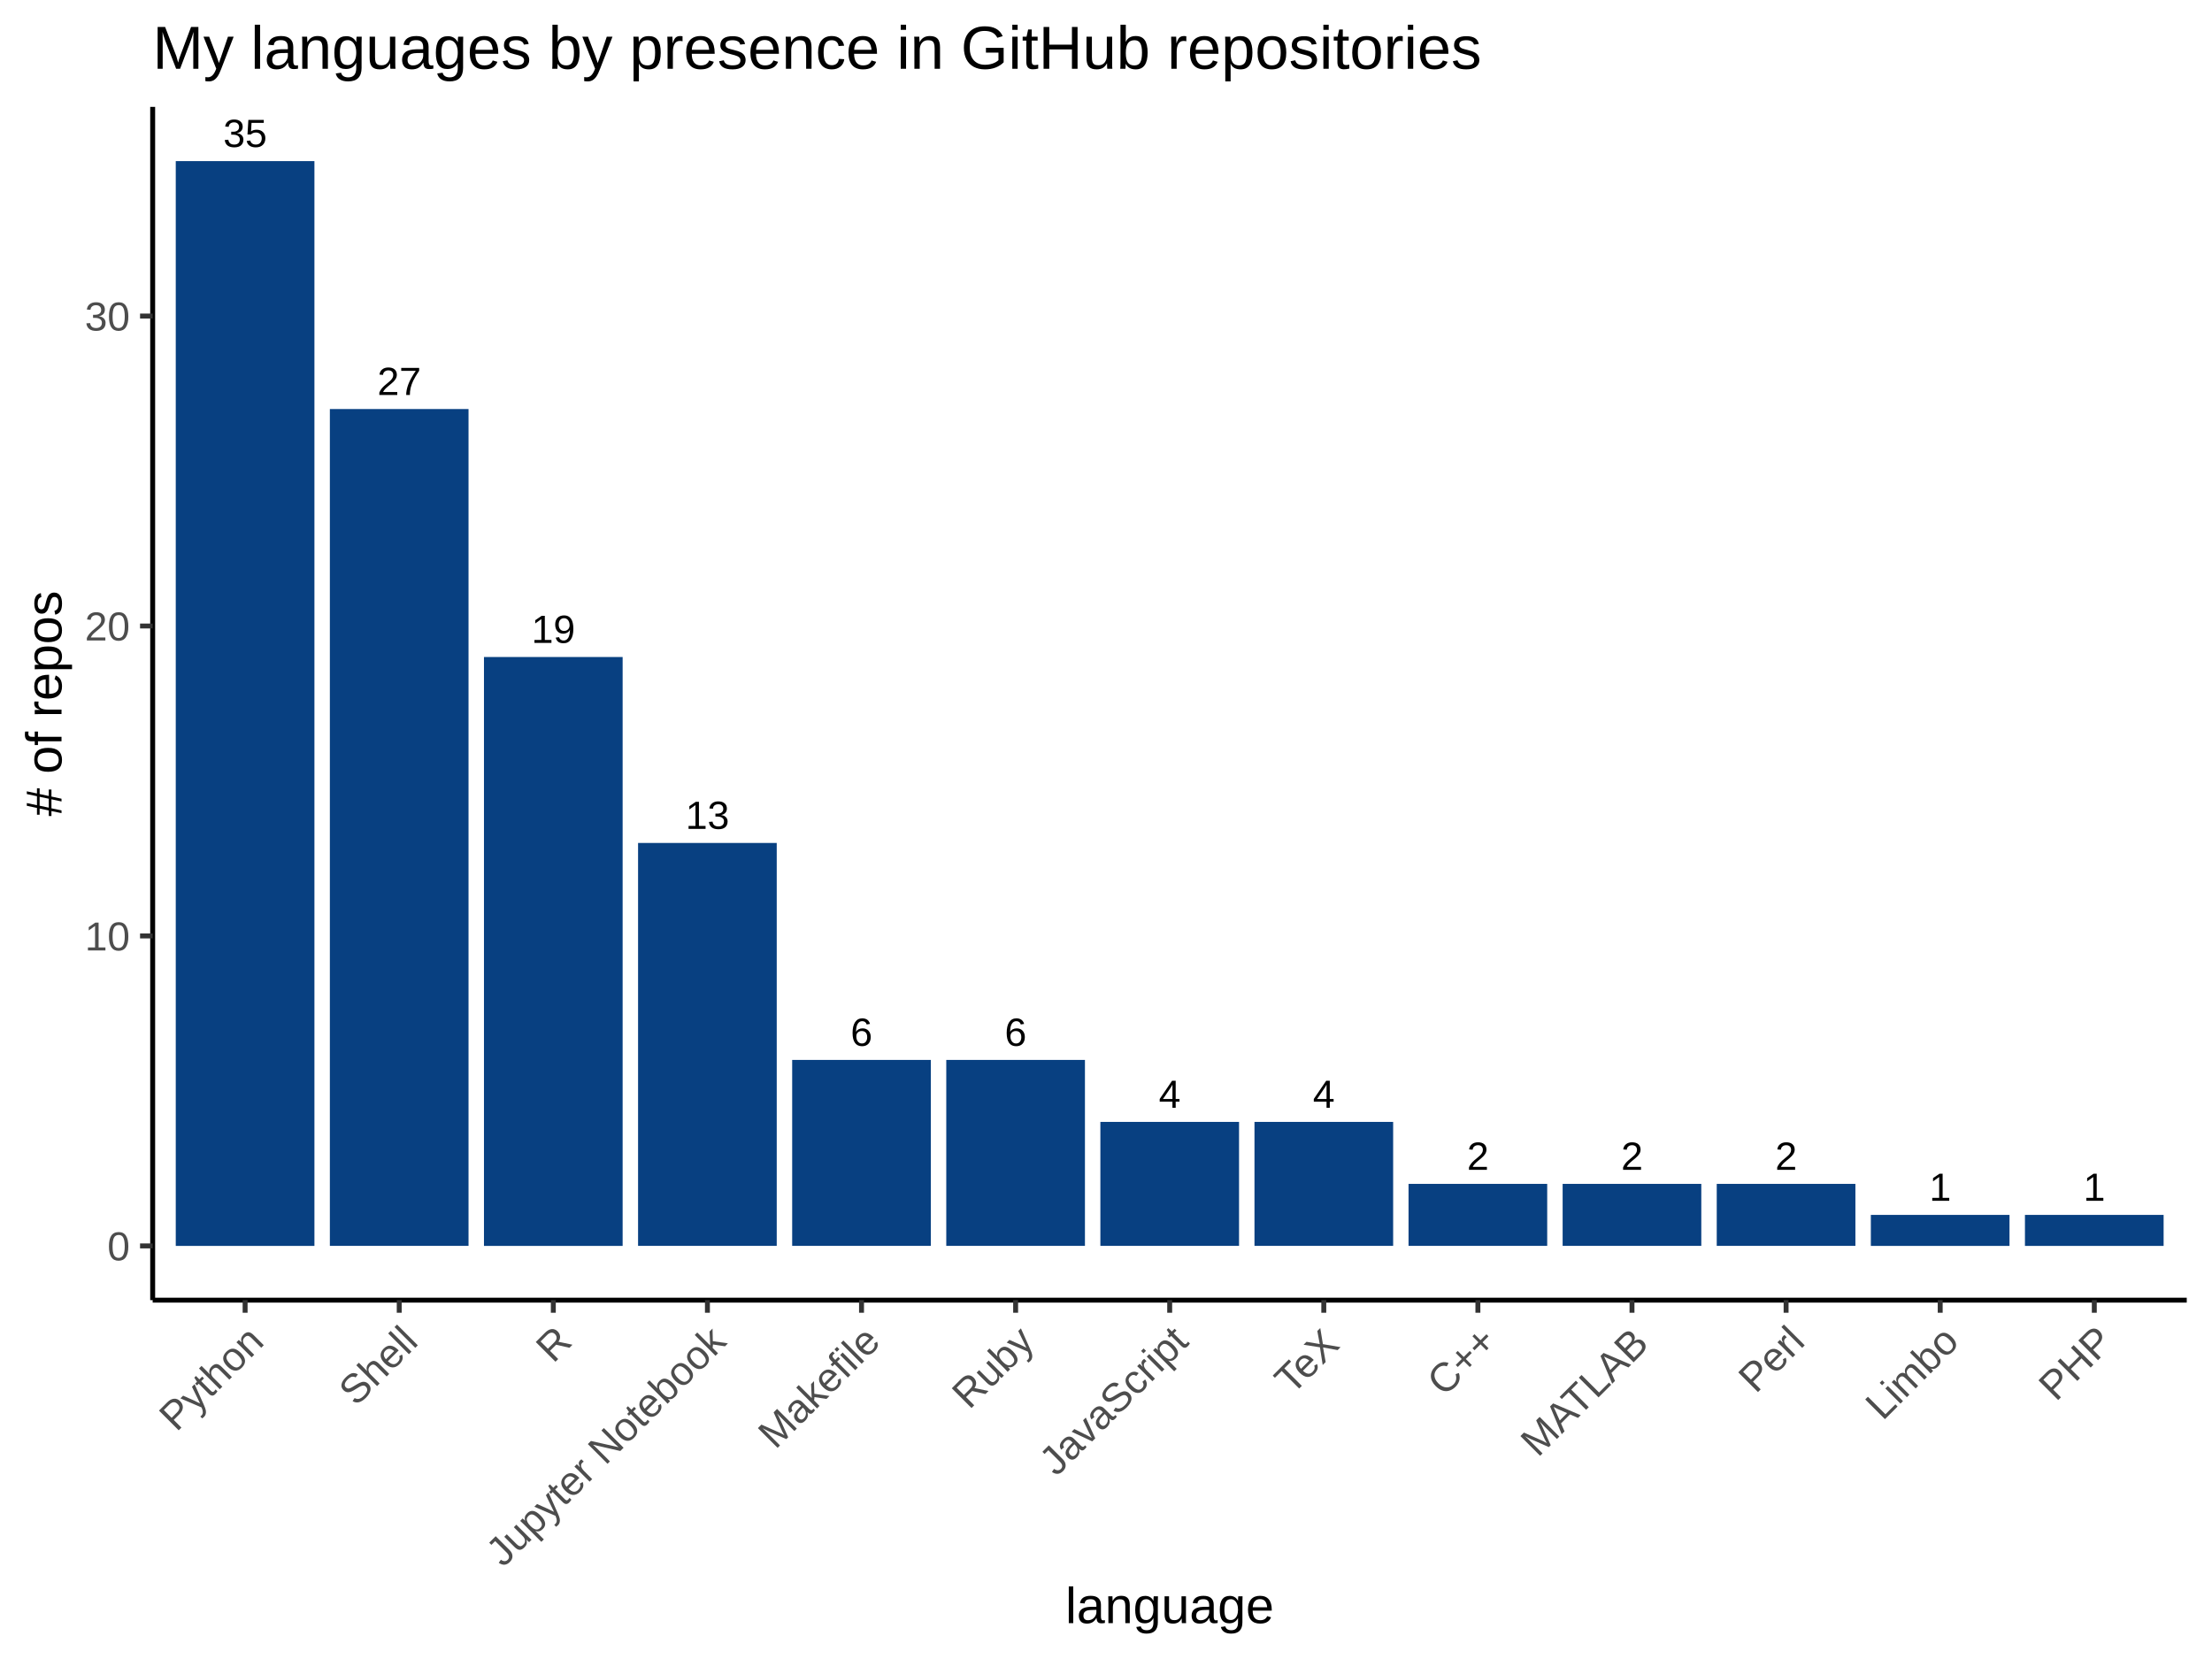
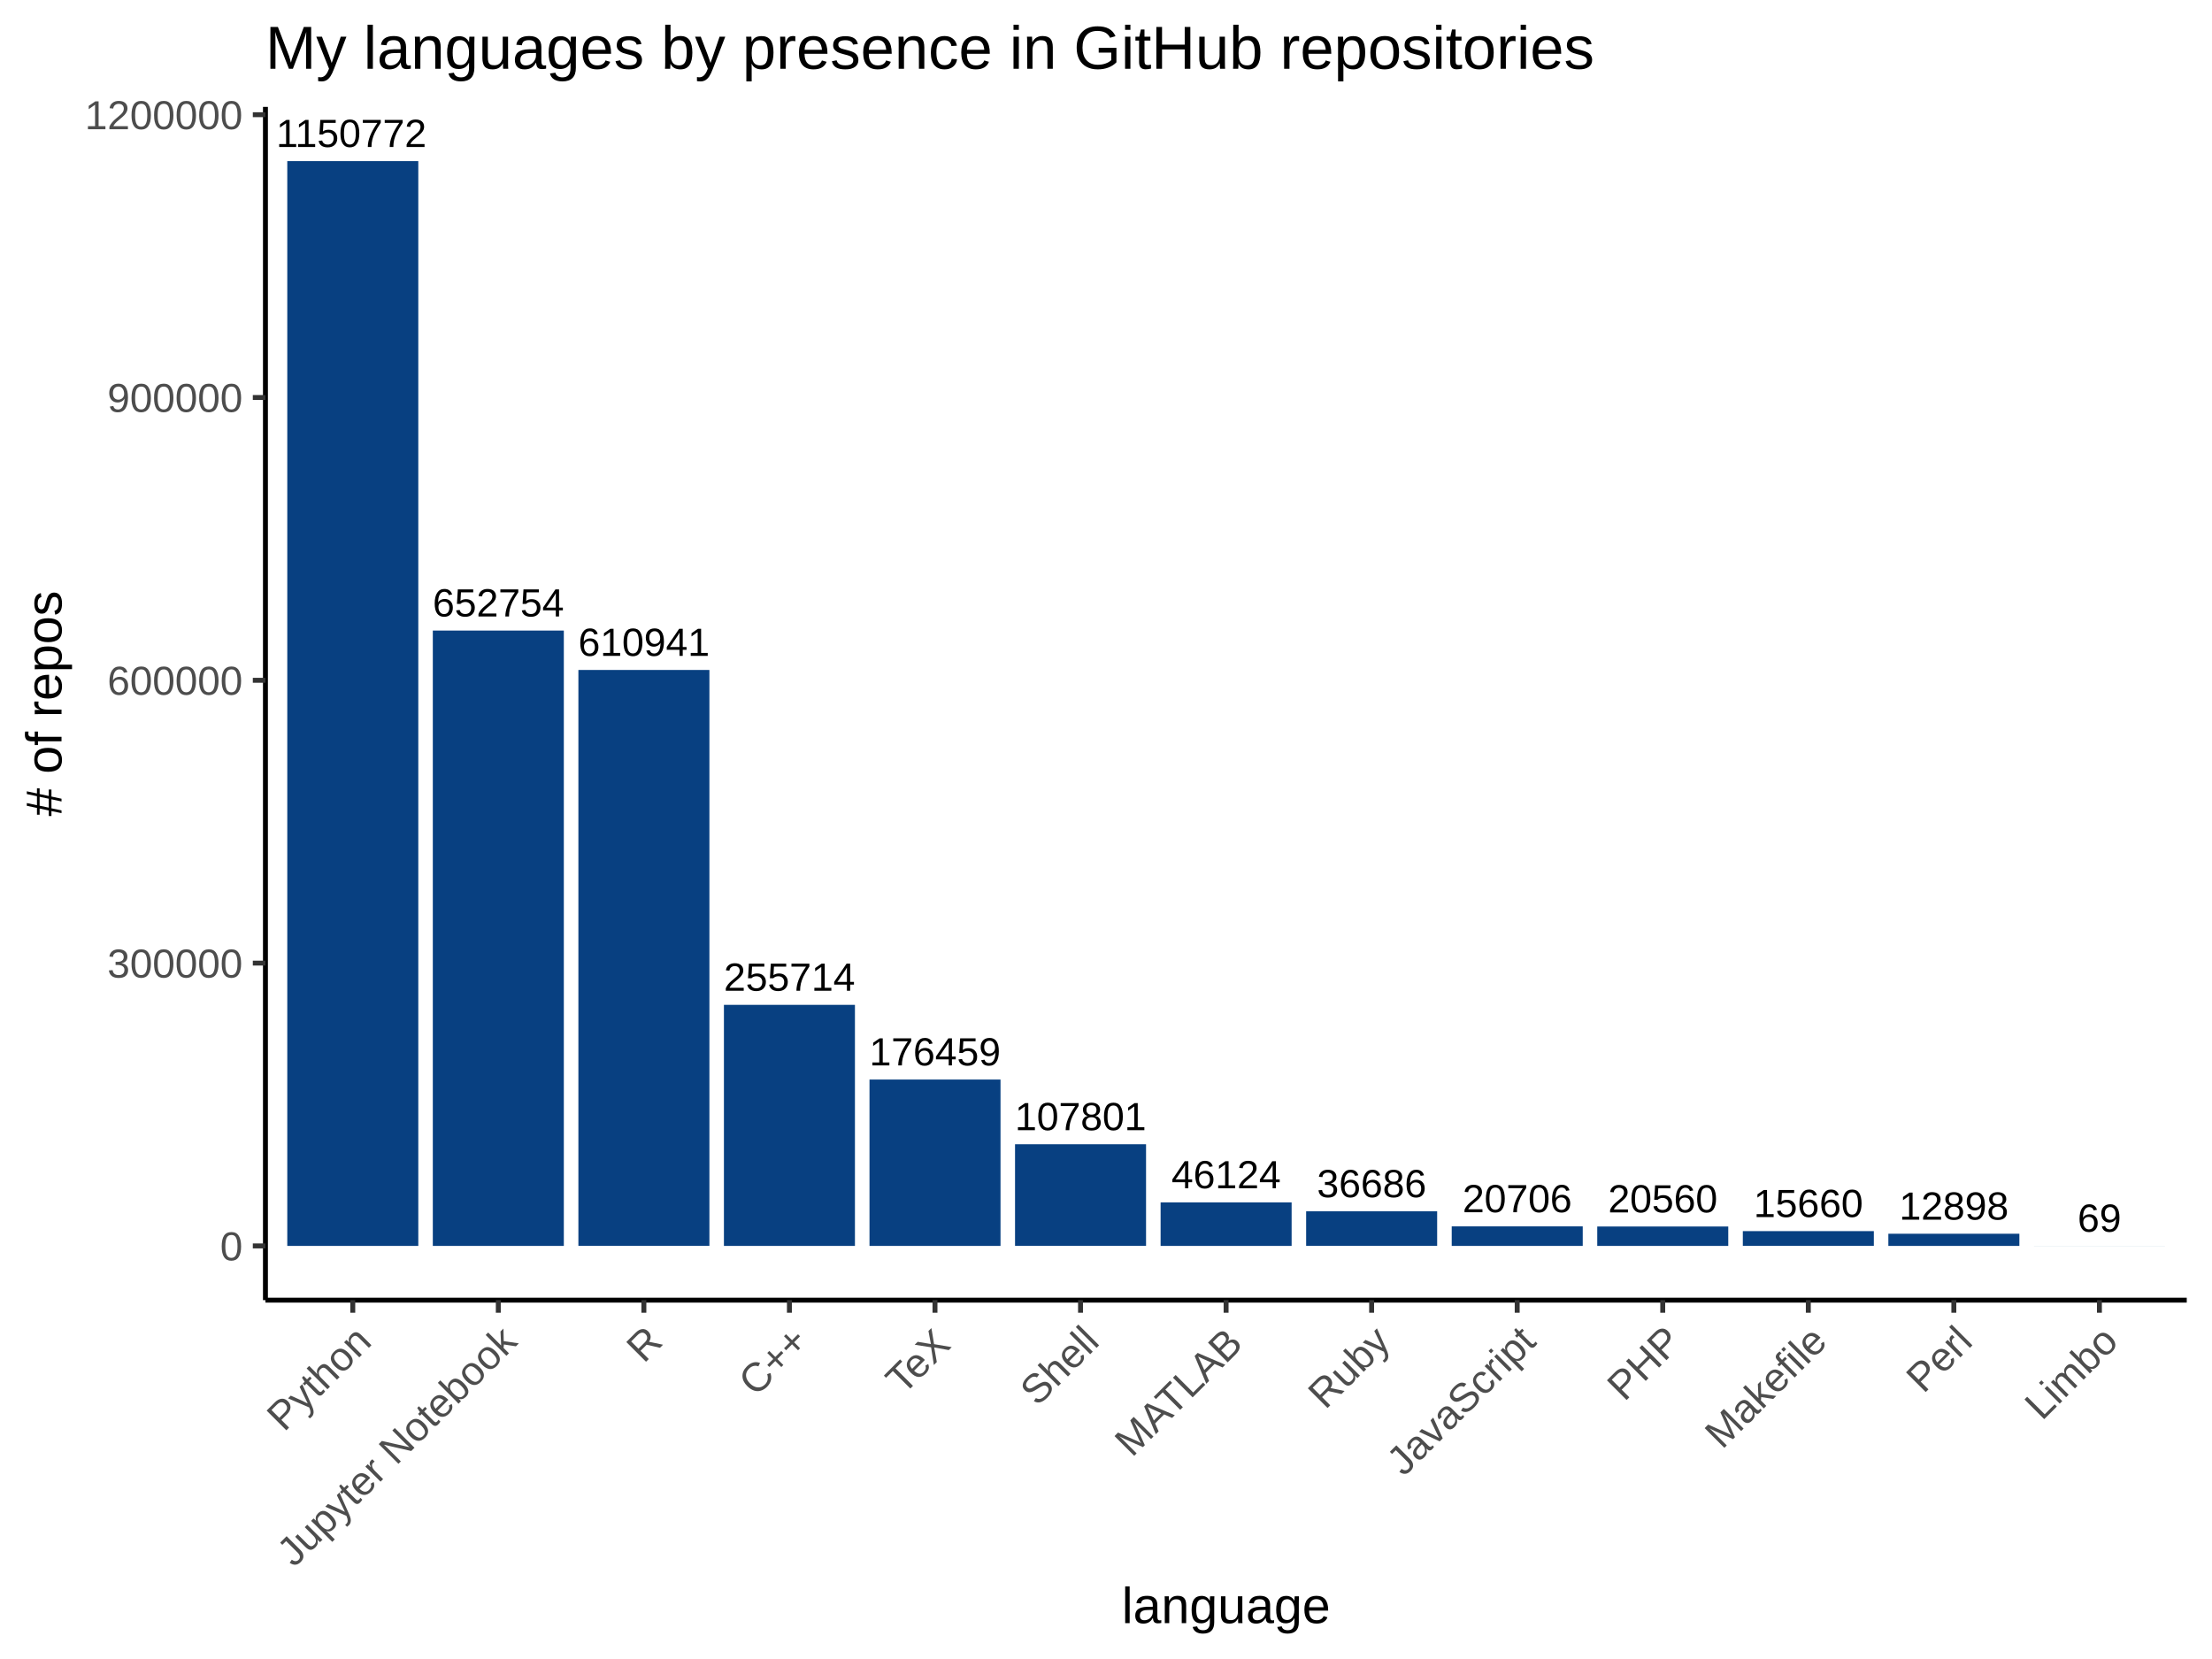
<svg xmlns="http://www.w3.org/2000/svg" viewBox="0 0 480.00 360.00">
  <defs>
    <style type="text/css">
    line, polyline, polygon, path, rect, circle {
      fill: none;
      stroke: #000000;
      stroke-linecap: round;
      stroke-linejoin: round;
      stroke-miterlimit: 10.00;
    }
  </style>
  </defs>
  <rect width="100%" height="100%" style="stroke: none; fill: #FFFFFF;" />
  <rect x="0.00" y="0.00" width="480.00" height="360.00" style="stroke-width: 1.07; stroke: #FFFFFF; fill: #FFFFFF;" />
  <defs>
-     <clipPath id="cpMzMuMTN8NDc0LjUyfDI4Mi4xM3wyMy4xOQ==">
-       <rect x="33.13" y="23.19" width="441.39" height="258.94" />
+     <clipPath id="cpNTcuNjB8NDc0LjUyfDI4Mi4xM3wyMy4xOQ==">
+       <rect x="57.60" y="23.19" width="416.92" height="258.94" />
    </clipPath>
  </defs>
-   <rect x="33.13" y="23.19" width="441.39" height="258.94" style="stroke-width: 1.07; stroke: none; fill: #FFFFFF;" clip-path="url(#cpMzMuMTN8NDc0LjUyfDI4Mi4xM3wyMy4xOQ==)" />
-   <rect x="38.14" y="34.96" width="30.09" height="235.40" style="stroke-width: 1.07; stroke: none; stroke-linecap: square; stroke-linejoin: miter; fill: #084081;" clip-path="url(#cpMzMuMTN8NDc0LjUyfDI4Mi4xM3wyMy4xOQ==)" />
-   <rect x="71.58" y="88.76" width="30.09" height="181.59" style="stroke-width: 1.07; stroke: none; stroke-linecap: square; stroke-linejoin: miter; fill: #084081;" clip-path="url(#cpMzMuMTN8NDc0LjUyfDI4Mi4xM3wyMy4xOQ==)" />
-   <rect x="105.02" y="142.57" width="30.09" height="127.79" style="stroke-width: 1.07; stroke: none; stroke-linecap: square; stroke-linejoin: miter; fill: #084081;" clip-path="url(#cpMzMuMTN8NDc0LjUyfDI4Mi4xM3wyMy4xOQ==)" />
-   <rect x="138.46" y="182.92" width="30.09" height="87.43" style="stroke-width: 1.07; stroke: none; stroke-linecap: square; stroke-linejoin: miter; fill: #084081;" clip-path="url(#cpMzMuMTN8NDc0LjUyfDI4Mi4xM3wyMy4xOQ==)" />
-   <rect x="171.90" y="230.00" width="30.09" height="40.35" style="stroke-width: 1.07; stroke: none; stroke-linecap: square; stroke-linejoin: miter; fill: #084081;" clip-path="url(#cpMzMuMTN8NDc0LjUyfDI4Mi4xM3wyMy4xOQ==)" />
-   <rect x="205.34" y="230.00" width="30.09" height="40.35" style="stroke-width: 1.07; stroke: none; stroke-linecap: square; stroke-linejoin: miter; fill: #084081;" clip-path="url(#cpMzMuMTN8NDc0LjUyfDI4Mi4xM3wyMy4xOQ==)" />
-   <rect x="238.78" y="243.45" width="30.09" height="26.90" style="stroke-width: 1.07; stroke: none; stroke-linecap: square; stroke-linejoin: miter; fill: #084081;" clip-path="url(#cpMzMuMTN8NDc0LjUyfDI4Mi4xM3wyMy4xOQ==)" />
-   <rect x="272.22" y="243.45" width="30.09" height="26.90" style="stroke-width: 1.07; stroke: none; stroke-linecap: square; stroke-linejoin: miter; fill: #084081;" clip-path="url(#cpMzMuMTN8NDc0LjUyfDI4Mi4xM3wyMy4xOQ==)" />
-   <rect x="305.65" y="256.90" width="30.09" height="13.45" style="stroke-width: 1.07; stroke: none; stroke-linecap: square; stroke-linejoin: miter; fill: #084081;" clip-path="url(#cpMzMuMTN8NDc0LjUyfDI4Mi4xM3wyMy4xOQ==)" />
-   <rect x="339.09" y="256.90" width="30.09" height="13.45" style="stroke-width: 1.07; stroke: none; stroke-linecap: square; stroke-linejoin: miter; fill: #084081;" clip-path="url(#cpMzMuMTN8NDc0LjUyfDI4Mi4xM3wyMy4xOQ==)" />
-   <rect x="372.53" y="256.90" width="30.09" height="13.45" style="stroke-width: 1.07; stroke: none; stroke-linecap: square; stroke-linejoin: miter; fill: #084081;" clip-path="url(#cpMzMuMTN8NDc0LjUyfDI4Mi4xM3wyMy4xOQ==)" />
-   <rect x="405.97" y="263.63" width="30.09" height="6.73" style="stroke-width: 1.07; stroke: none; stroke-linecap: square; stroke-linejoin: miter; fill: #084081;" clip-path="url(#cpMzMuMTN8NDc0LjUyfDI4Mi4xM3wyMy4xOQ==)" />
-   <rect x="439.41" y="263.63" width="30.09" height="6.73" style="stroke-width: 1.07; stroke: none; stroke-linecap: square; stroke-linejoin: miter; fill: #084081;" clip-path="url(#cpMzMuMTN8NDc0LjUyfDI4Mi4xM3wyMy4xOQ==)" />
-   <g clip-path="url(#cpMzMuMTN8NDc0LjUyfDI4Mi4xM3wyMy4xOQ==)">
-     <text x="318.33" y="253.85" style="font-size: 8.54px; font-family: Arial;" textLength="4.75px" lengthAdjust="spacingAndGlyphs">2</text>
+   <rect x="57.60" y="23.19" width="416.92" height="258.94" style="stroke-width: 1.07; stroke: none; fill: #FFFFFF;" clip-path="url(#cpNTcuNjB8NDc0LjUyfDI4Mi4xM3wyMy4xOQ==)" />
+   <rect x="62.34" y="34.96" width="28.43" height="235.40" style="stroke-width: 1.07; stroke: none; stroke-linecap: square; stroke-linejoin: miter; fill: #084081;" clip-path="url(#cpNTcuNjB8NDc0LjUyfDI4Mi4xM3wyMy4xOQ==)" />
+   <rect x="93.92" y="136.83" width="28.43" height="133.53" style="stroke-width: 1.07; stroke: none; stroke-linecap: square; stroke-linejoin: miter; fill: #084081;" clip-path="url(#cpNTcuNjB8NDc0LjUyfDI4Mi4xM3wyMy4xOQ==)" />
+   <rect x="125.51" y="145.38" width="28.43" height="124.97" style="stroke-width: 1.07; stroke: none; stroke-linecap: square; stroke-linejoin: miter; fill: #084081;" clip-path="url(#cpNTcuNjB8NDc0LjUyfDI4Mi4xM3wyMy4xOQ==)" />
+   <rect x="157.09" y="218.05" width="28.43" height="52.31" style="stroke-width: 1.07; stroke: none; stroke-linecap: square; stroke-linejoin: miter; fill: #084081;" clip-path="url(#cpNTcuNjB8NDc0LjUyfDI4Mi4xM3wyMy4xOQ==)" />
+   <rect x="188.68" y="234.26" width="28.43" height="36.10" style="stroke-width: 1.07; stroke: none; stroke-linecap: square; stroke-linejoin: miter; fill: #084081;" clip-path="url(#cpNTcuNjB8NDc0LjUyfDI4Mi4xM3wyMy4xOQ==)" />
+   <rect x="220.26" y="248.30" width="28.43" height="22.05" style="stroke-width: 1.07; stroke: none; stroke-linecap: square; stroke-linejoin: miter; fill: #084081;" clip-path="url(#cpNTcuNjB8NDc0LjUyfDI4Mi4xM3wyMy4xOQ==)" />
+   <rect x="251.85" y="260.92" width="28.43" height="9.44" style="stroke-width: 1.07; stroke: none; stroke-linecap: square; stroke-linejoin: miter; fill: #084081;" clip-path="url(#cpNTcuNjB8NDc0LjUyfDI4Mi4xM3wyMy4xOQ==)" />
+   <rect x="283.43" y="262.85" width="28.43" height="7.50" style="stroke-width: 1.07; stroke: none; stroke-linecap: square; stroke-linejoin: miter; fill: #084081;" clip-path="url(#cpNTcuNjB8NDc0LjUyfDI4Mi4xM3wyMy4xOQ==)" />
+   <rect x="315.02" y="266.12" width="28.43" height="4.24" style="stroke-width: 1.07; stroke: none; stroke-linecap: square; stroke-linejoin: miter; fill: #084081;" clip-path="url(#cpNTcuNjB8NDc0LjUyfDI4Mi4xM3wyMy4xOQ==)" />
+   <rect x="346.60" y="266.15" width="28.43" height="4.21" style="stroke-width: 1.07; stroke: none; stroke-linecap: square; stroke-linejoin: miter; fill: #084081;" clip-path="url(#cpNTcuNjB8NDc0LjUyfDI4Mi4xM3wyMy4xOQ==)" />
+   <rect x="378.19" y="267.15" width="28.43" height="3.20" style="stroke-width: 1.07; stroke: none; stroke-linecap: square; stroke-linejoin: miter; fill: #084081;" clip-path="url(#cpNTcuNjB8NDc0LjUyfDI4Mi4xM3wyMy4xOQ==)" />
+   <rect x="409.77" y="267.72" width="28.43" height="2.64" style="stroke-width: 1.07; stroke: none; stroke-linecap: square; stroke-linejoin: miter; fill: #084081;" clip-path="url(#cpNTcuNjB8NDc0LjUyfDI4Mi4xM3wyMy4xOQ==)" />
+   <rect x="441.36" y="270.34" width="28.43" height="0.01" style="stroke-width: 1.07; stroke: none; stroke-linecap: square; stroke-linejoin: miter; fill: #084081;" clip-path="url(#cpNTcuNjB8NDc0LjUyfDI4Mi4xM3wyMy4xOQ==)" />
+   <g clip-path="url(#cpNTcuNjB8NDc0LjUyfDI4Mi4xM3wyMy4xOQ==)">
+     <text x="157.06" y="214.99" style="font-size: 8.54px; font-family: Arial;" textLength="28.48px" lengthAdjust="spacingAndGlyphs">255714</text>
  </g>
-   <g clip-path="url(#cpMzMuMTN8NDc0LjUyfDI4Mi4xM3wyMy4xOQ==)">
-     <text x="251.45" y="240.40" style="font-size: 8.54px; font-family: Arial;" textLength="4.75px" lengthAdjust="spacingAndGlyphs">4</text>
+   <g clip-path="url(#cpNTcuNjB8NDc0LjUyfDI4Mi4xM3wyMy4xOQ==)">
+     <text x="317.36" y="263.06" style="font-size: 8.54px; font-family: Arial;" textLength="23.74px" lengthAdjust="spacingAndGlyphs">20706</text>
  </g>
-   <g clip-path="url(#cpMzMuMTN8NDc0LjUyfDI4Mi4xM3wyMy4xOQ==)">
-     <text x="148.76" y="179.87" style="font-size: 8.54px; font-family: Arial;" textLength="9.49px" lengthAdjust="spacingAndGlyphs">13</text>
+   <g clip-path="url(#cpNTcuNjB8NDc0LjUyfDI4Mi4xM3wyMy4xOQ==)">
+     <text x="93.89" y="133.77" style="font-size: 8.54px; font-family: Arial;" textLength="28.48px" lengthAdjust="spacingAndGlyphs">652754</text>
  </g>
-   <g clip-path="url(#cpMzMuMTN8NDc0LjUyfDI4Mi4xM3wyMy4xOQ==)">
-     <text x="418.64" y="260.57" style="font-size: 8.54px; font-family: Arial;" textLength="4.75px" lengthAdjust="spacingAndGlyphs">1</text>
+   <g clip-path="url(#cpNTcuNjB8NDc0LjUyfDI4Mi4xM3wyMy4xOQ==)">
+     <text x="450.82" y="267.29" style="font-size: 8.54px; font-family: Arial;" textLength="9.49px" lengthAdjust="spacingAndGlyphs">69</text>
  </g>
-   <g clip-path="url(#cpMzMuMTN8NDc0LjUyfDI4Mi4xM3wyMy4xOQ==)">
-     <text x="184.57" y="226.95" style="font-size: 8.54px; font-family: Arial;" textLength="4.75px" lengthAdjust="spacingAndGlyphs">6</text>
+   <g clip-path="url(#cpNTcuNjB8NDc0LjUyfDI4Mi4xM3wyMy4xOQ==)">
+     <text x="380.53" y="264.10" style="font-size: 8.54px; font-family: Arial;" textLength="23.74px" lengthAdjust="spacingAndGlyphs">15660</text>
  </g>
-   <g clip-path="url(#cpMzMuMTN8NDc0LjUyfDI4Mi4xM3wyMy4xOQ==)">
-     <text x="351.77" y="253.85" style="font-size: 8.54px; font-family: Arial;" textLength="4.75px" lengthAdjust="spacingAndGlyphs">2</text>
+   <g clip-path="url(#cpNTcuNjB8NDc0LjUyfDI4Mi4xM3wyMy4xOQ==)">
+     <text x="254.19" y="257.86" style="font-size: 8.54px; font-family: Arial;" textLength="23.74px" lengthAdjust="spacingAndGlyphs">46124</text>
  </g>
-   <g clip-path="url(#cpMzMuMTN8NDc0LjUyfDI4Mi4xM3wyMy4xOQ==)">
-     <text x="385.21" y="253.85" style="font-size: 8.54px; font-family: Arial;" textLength="4.75px" lengthAdjust="spacingAndGlyphs">2</text>
+   <g clip-path="url(#cpNTcuNjB8NDc0LjUyfDI4Mi4xM3wyMy4xOQ==)">
+     <text x="412.12" y="264.66" style="font-size: 8.54px; font-family: Arial;" textLength="23.74px" lengthAdjust="spacingAndGlyphs">12898</text>
  </g>
-   <g clip-path="url(#cpMzMuMTN8NDc0LjUyfDI4Mi4xM3wyMy4xOQ==)">
-     <text x="452.08" y="260.57" style="font-size: 8.54px; font-family: Arial;" textLength="4.75px" lengthAdjust="spacingAndGlyphs">1</text>
+   <g clip-path="url(#cpNTcuNjB8NDc0LjUyfDI4Mi4xM3wyMy4xOQ==)">
+     <text x="348.95" y="263.09" style="font-size: 8.54px; font-family: Arial;" textLength="23.74px" lengthAdjust="spacingAndGlyphs">20560</text>
  </g>
-   <g clip-path="url(#cpMzMuMTN8NDc0LjUyfDI4Mi4xM3wyMy4xOQ==)">
-     <text x="48.44" y="31.90" style="font-size: 8.54px; font-family: Arial;" textLength="9.49px" lengthAdjust="spacingAndGlyphs">35</text>
+   <g clip-path="url(#cpNTcuNjB8NDc0LjUyfDI4Mi4xM3wyMy4xOQ==)">
+     <text x="59.93" y="31.90" style="font-size: 8.54px; font-family: Arial;" textLength="33.23px" lengthAdjust="spacingAndGlyphs">1150772</text>
  </g>
-   <g clip-path="url(#cpMzMuMTN8NDc0LjUyfDI4Mi4xM3wyMy4xOQ==)">
-     <text x="115.32" y="139.51" style="font-size: 8.54px; font-family: Arial;" textLength="9.49px" lengthAdjust="spacingAndGlyphs">19</text>
+   <g clip-path="url(#cpNTcuNjB8NDc0LjUyfDI4Mi4xM3wyMy4xOQ==)">
+     <text x="125.48" y="142.33" style="font-size: 8.54px; font-family: Arial;" textLength="28.48px" lengthAdjust="spacingAndGlyphs">610941</text>
  </g>
-   <g clip-path="url(#cpMzMuMTN8NDc0LjUyfDI4Mi4xM3wyMy4xOQ==)">
-     <text x="218.01" y="226.95" style="font-size: 8.54px; font-family: Arial;" textLength="4.75px" lengthAdjust="spacingAndGlyphs">6</text>
+   <g clip-path="url(#cpNTcuNjB8NDc0LjUyfDI4Mi4xM3wyMy4xOQ==)">
+     <text x="285.78" y="259.80" style="font-size: 8.54px; font-family: Arial;" textLength="23.74px" lengthAdjust="spacingAndGlyphs">36686</text>
  </g>
-   <g clip-path="url(#cpMzMuMTN8NDc0LjUyfDI4Mi4xM3wyMy4xOQ==)">
-     <text x="81.88" y="85.71" style="font-size: 8.54px; font-family: Arial;" textLength="9.49px" lengthAdjust="spacingAndGlyphs">27</text>
+   <g clip-path="url(#cpNTcuNjB8NDc0LjUyfDI4Mi4xM3wyMy4xOQ==)">
+     <text x="220.23" y="245.25" style="font-size: 8.54px; font-family: Arial;" textLength="28.48px" lengthAdjust="spacingAndGlyphs">107801</text>
  </g>
-   <g clip-path="url(#cpMzMuMTN8NDc0LjUyfDI4Mi4xM3wyMy4xOQ==)">
-     <text x="284.89" y="240.40" style="font-size: 8.54px; font-family: Arial;" textLength="4.75px" lengthAdjust="spacingAndGlyphs">4</text>
+   <g clip-path="url(#cpNTcuNjB8NDc0LjUyfDI4Mi4xM3wyMy4xOQ==)">
+     <text x="188.65" y="231.20" style="font-size: 8.54px; font-family: Arial;" textLength="28.48px" lengthAdjust="spacingAndGlyphs">176459</text>
  </g>
  <defs>
    <clipPath id="cpMC4wMHw0ODAuMDB8MzYwLjAwfDAuMDA=">
      <rect x="0.00" y="0.00" width="480.00" height="360.00" />
    </clipPath>
  </defs>
-   <polyline points="33.13,282.13 33.13,23.19 " style="stroke-width: 1.07; stroke-linecap: butt;" clip-path="url(#cpMC4wMHw0ODAuMDB8MzYwLjAwfDAuMDA=)" />
+   <polyline points="57.60,282.13 57.60,23.19 " style="stroke-width: 1.07; stroke-linecap: butt;" clip-path="url(#cpMC4wMHw0ODAuMDB8MzYwLjAwfDAuMDA=)" />
  <g clip-path="url(#cpMC4wMHw0ODAuMDB8MzYwLjAwfDAuMDA=)">
-     <text x="23.30" y="273.50" style="font-size: 8.80px; fill: #4D4D4D; font-family: Arial;" textLength="4.89px" lengthAdjust="spacingAndGlyphs">0</text>
+     <text x="47.77" y="273.50" style="font-size: 8.80px; fill: #4D4D4D; font-family: Arial;" textLength="4.89px" lengthAdjust="spacingAndGlyphs">0</text>
  </g>
  <g clip-path="url(#cpMC4wMHw0ODAuMDB8MzYwLjAwfDAuMDA=)">
-     <text x="18.41" y="206.25" style="font-size: 8.80px; fill: #4D4D4D; font-family: Arial;" textLength="9.79px" lengthAdjust="spacingAndGlyphs">10</text>
+     <text x="23.30" y="212.14" style="font-size: 8.80px; fill: #4D4D4D; font-family: Arial;" textLength="29.36px" lengthAdjust="spacingAndGlyphs">300000</text>
  </g>
  <g clip-path="url(#cpMC4wMHw0ODAuMDB8MzYwLjAwfDAuMDA=)">
-     <text x="18.41" y="138.99" style="font-size: 8.80px; fill: #4D4D4D; font-family: Arial;" textLength="9.79px" lengthAdjust="spacingAndGlyphs">20</text>
+     <text x="23.30" y="150.77" style="font-size: 8.80px; fill: #4D4D4D; font-family: Arial;" textLength="29.36px" lengthAdjust="spacingAndGlyphs">600000</text>
  </g>
  <g clip-path="url(#cpMC4wMHw0ODAuMDB8MzYwLjAwfDAuMDA=)">
-     <text x="18.41" y="71.73" style="font-size: 8.80px; fill: #4D4D4D; font-family: Arial;" textLength="9.79px" lengthAdjust="spacingAndGlyphs">30</text>
-   </g>
-   <polyline points="30.39,270.36 33.13,270.36 " style="stroke-width: 1.07; stroke: #333333; stroke-linecap: butt;" clip-path="url(#cpMC4wMHw0ODAuMDB8MzYwLjAwfDAuMDA=)" />
-   <polyline points="30.39,203.10 33.13,203.10 " style="stroke-width: 1.07; stroke: #333333; stroke-linecap: butt;" clip-path="url(#cpMC4wMHw0ODAuMDB8MzYwLjAwfDAuMDA=)" />
-   <polyline points="30.39,135.84 33.13,135.84 " style="stroke-width: 1.07; stroke: #333333; stroke-linecap: butt;" clip-path="url(#cpMC4wMHw0ODAuMDB8MzYwLjAwfDAuMDA=)" />
-   <polyline points="30.39,68.58 33.13,68.58 " style="stroke-width: 1.07; stroke: #333333; stroke-linecap: butt;" clip-path="url(#cpMC4wMHw0ODAuMDB8MzYwLjAwfDAuMDA=)" />
-   <polyline points="33.13,282.13 474.52,282.13 " style="stroke-width: 1.07; stroke-linecap: butt;" clip-path="url(#cpMC4wMHw0ODAuMDB8MzYwLjAwfDAuMDA=)" />
-   <polyline points="53.19,284.86 53.19,282.13 " style="stroke-width: 1.07; stroke: #333333; stroke-linecap: butt;" clip-path="url(#cpMC4wMHw0ODAuMDB8MzYwLjAwfDAuMDA=)" />
-   <polyline points="86.63,284.86 86.63,282.13 " style="stroke-width: 1.07; stroke: #333333; stroke-linecap: butt;" clip-path="url(#cpMC4wMHw0ODAuMDB8MzYwLjAwfDAuMDA=)" />
-   <polyline points="120.07,284.86 120.07,282.13 " style="stroke-width: 1.07; stroke: #333333; stroke-linecap: butt;" clip-path="url(#cpMC4wMHw0ODAuMDB8MzYwLjAwfDAuMDA=)" />
-   <polyline points="153.51,284.86 153.51,282.13 " style="stroke-width: 1.07; stroke: #333333; stroke-linecap: butt;" clip-path="url(#cpMC4wMHw0ODAuMDB8MzYwLjAwfDAuMDA=)" />
-   <polyline points="186.95,284.86 186.95,282.13 " style="stroke-width: 1.07; stroke: #333333; stroke-linecap: butt;" clip-path="url(#cpMC4wMHw0ODAuMDB8MzYwLjAwfDAuMDA=)" />
-   <polyline points="220.39,284.86 220.39,282.13 " style="stroke-width: 1.07; stroke: #333333; stroke-linecap: butt;" clip-path="url(#cpMC4wMHw0ODAuMDB8MzYwLjAwfDAuMDA=)" />
-   <polyline points="253.82,284.86 253.82,282.13 " style="stroke-width: 1.07; stroke: #333333; stroke-linecap: butt;" clip-path="url(#cpMC4wMHw0ODAuMDB8MzYwLjAwfDAuMDA=)" />
-   <polyline points="287.26,284.86 287.26,282.13 " style="stroke-width: 1.07; stroke: #333333; stroke-linecap: butt;" clip-path="url(#cpMC4wMHw0ODAuMDB8MzYwLjAwfDAuMDA=)" />
-   <polyline points="320.70,284.86 320.70,282.13 " style="stroke-width: 1.07; stroke: #333333; stroke-linecap: butt;" clip-path="url(#cpMC4wMHw0ODAuMDB8MzYwLjAwfDAuMDA=)" />
-   <polyline points="354.14,284.86 354.14,282.13 " style="stroke-width: 1.07; stroke: #333333; stroke-linecap: butt;" clip-path="url(#cpMC4wMHw0ODAuMDB8MzYwLjAwfDAuMDA=)" />
-   <polyline points="387.58,284.86 387.58,282.13 " style="stroke-width: 1.07; stroke: #333333; stroke-linecap: butt;" clip-path="url(#cpMC4wMHw0ODAuMDB8MzYwLjAwfDAuMDA=)" />
-   <polyline points="421.02,284.86 421.02,282.13 " style="stroke-width: 1.07; stroke: #333333; stroke-linecap: butt;" clip-path="url(#cpMC4wMHw0ODAuMDB8MzYwLjAwfDAuMDA=)" />
-   <polyline points="454.46,284.86 454.46,282.13 " style="stroke-width: 1.07; stroke: #333333; stroke-linecap: butt;" clip-path="url(#cpMC4wMHw0ODAuMDB8MzYwLjAwfDAuMDA=)" />
-   <g clip-path="url(#cpMC4wMHw0ODAuMDB8MzYwLjAwfDAuMDA=)">
-     <text transform="translate(38.27,310.88) rotate(-45)" style="font-size: 8.80px; fill: #4D4D4D; font-family: Arial;" textLength="27.40px" lengthAdjust="spacingAndGlyphs">Python</text>
+     <text x="23.30" y="89.40" style="font-size: 8.80px; fill: #4D4D4D; font-family: Arial;" textLength="29.36px" lengthAdjust="spacingAndGlyphs">900000</text>
  </g>
  <g clip-path="url(#cpMC4wMHw0ODAuMDB8MzYwLjAwfDAuMDA=)">
-     <text transform="translate(77.25,305.35) rotate(-45)" style="font-size: 8.80px; fill: #4D4D4D; font-family: Arial;" textLength="19.57px" lengthAdjust="spacingAndGlyphs">Shell</text>
+     <text x="18.41" y="28.04" style="font-size: 8.80px; fill: #4D4D4D; font-family: Arial;" textLength="34.26px" lengthAdjust="spacingAndGlyphs">1200000</text>
+   </g>
+   <polyline points="54.86,270.36 57.60,270.36 " style="stroke-width: 1.07; stroke: #333333; stroke-linecap: butt;" clip-path="url(#cpMC4wMHw0ODAuMDB8MzYwLjAwfDAuMDA=)" />
+   <polyline points="54.86,208.99 57.60,208.99 " style="stroke-width: 1.07; stroke: #333333; stroke-linecap: butt;" clip-path="url(#cpMC4wMHw0ODAuMDB8MzYwLjAwfDAuMDA=)" />
+   <polyline points="54.86,147.62 57.60,147.62 " style="stroke-width: 1.07; stroke: #333333; stroke-linecap: butt;" clip-path="url(#cpMC4wMHw0ODAuMDB8MzYwLjAwfDAuMDA=)" />
+   <polyline points="54.86,86.25 57.60,86.25 " style="stroke-width: 1.07; stroke: #333333; stroke-linecap: butt;" clip-path="url(#cpMC4wMHw0ODAuMDB8MzYwLjAwfDAuMDA=)" />
+   <polyline points="54.86,24.89 57.60,24.89 " style="stroke-width: 1.07; stroke: #333333; stroke-linecap: butt;" clip-path="url(#cpMC4wMHw0ODAuMDB8MzYwLjAwfDAuMDA=)" />
+   <polyline points="57.60,282.13 474.52,282.13 " style="stroke-width: 1.07; stroke-linecap: butt;" clip-path="url(#cpMC4wMHw0ODAuMDB8MzYwLjAwfDAuMDA=)" />
+   <polyline points="76.55,284.86 76.55,282.13 " style="stroke-width: 1.07; stroke: #333333; stroke-linecap: butt;" clip-path="url(#cpMC4wMHw0ODAuMDB8MzYwLjAwfDAuMDA=)" />
+   <polyline points="108.13,284.86 108.13,282.13 " style="stroke-width: 1.07; stroke: #333333; stroke-linecap: butt;" clip-path="url(#cpMC4wMHw0ODAuMDB8MzYwLjAwfDAuMDA=)" />
+   <polyline points="139.72,284.86 139.72,282.13 " style="stroke-width: 1.07; stroke: #333333; stroke-linecap: butt;" clip-path="url(#cpMC4wMHw0ODAuMDB8MzYwLjAwfDAuMDA=)" />
+   <polyline points="171.30,284.86 171.30,282.13 " style="stroke-width: 1.07; stroke: #333333; stroke-linecap: butt;" clip-path="url(#cpMC4wMHw0ODAuMDB8MzYwLjAwfDAuMDA=)" />
+   <polyline points="202.89,284.86 202.89,282.13 " style="stroke-width: 1.07; stroke: #333333; stroke-linecap: butt;" clip-path="url(#cpMC4wMHw0ODAuMDB8MzYwLjAwfDAuMDA=)" />
+   <polyline points="234.47,284.86 234.47,282.13 " style="stroke-width: 1.07; stroke: #333333; stroke-linecap: butt;" clip-path="url(#cpMC4wMHw0ODAuMDB8MzYwLjAwfDAuMDA=)" />
+   <polyline points="266.06,284.86 266.06,282.13 " style="stroke-width: 1.07; stroke: #333333; stroke-linecap: butt;" clip-path="url(#cpMC4wMHw0ODAuMDB8MzYwLjAwfDAuMDA=)" />
+   <polyline points="297.64,284.86 297.64,282.13 " style="stroke-width: 1.07; stroke: #333333; stroke-linecap: butt;" clip-path="url(#cpMC4wMHw0ODAuMDB8MzYwLjAwfDAuMDA=)" />
+   <polyline points="329.23,284.86 329.23,282.13 " style="stroke-width: 1.07; stroke: #333333; stroke-linecap: butt;" clip-path="url(#cpMC4wMHw0ODAuMDB8MzYwLjAwfDAuMDA=)" />
+   <polyline points="360.81,284.86 360.81,282.13 " style="stroke-width: 1.07; stroke: #333333; stroke-linecap: butt;" clip-path="url(#cpMC4wMHw0ODAuMDB8MzYwLjAwfDAuMDA=)" />
+   <polyline points="392.40,284.86 392.40,282.13 " style="stroke-width: 1.07; stroke: #333333; stroke-linecap: butt;" clip-path="url(#cpMC4wMHw0ODAuMDB8MzYwLjAwfDAuMDA=)" />
+   <polyline points="423.98,284.86 423.98,282.13 " style="stroke-width: 1.07; stroke: #333333; stroke-linecap: butt;" clip-path="url(#cpMC4wMHw0ODAuMDB8MzYwLjAwfDAuMDA=)" />
+   <polyline points="455.57,284.86 455.57,282.13 " style="stroke-width: 1.07; stroke: #333333; stroke-linecap: butt;" clip-path="url(#cpMC4wMHw0ODAuMDB8MzYwLjAwfDAuMDA=)" />
+   <g clip-path="url(#cpMC4wMHw0ODAuMDB8MzYwLjAwfDAuMDA=)">
+     <text transform="translate(61.63,310.88) rotate(-45)" style="font-size: 8.80px; fill: #4D4D4D; font-family: Arial;" textLength="27.40px" lengthAdjust="spacingAndGlyphs">Python</text>
  </g>
  <g clip-path="url(#cpMC4wMHw0ODAuMDB8MzYwLjAwfDAuMDA=)">
-     <text transform="translate(120.03,296.00) rotate(-45)" style="font-size: 8.80px; fill: #4D4D4D; font-family: Arial;" textLength="6.36px" lengthAdjust="spacingAndGlyphs">R</text>
+     <text transform="translate(63.82,340.28) rotate(-45)" style="font-size: 8.80px; fill: #4D4D4D; font-family: Arial;" textLength="68.97px" lengthAdjust="spacingAndGlyphs">Jupyter Notebook</text>
  </g>
  <g clip-path="url(#cpMC4wMHw0ODAuMDB8MzYwLjAwfDAuMDA=)">
-     <text transform="translate(109.19,340.28) rotate(-45)" style="font-size: 8.80px; fill: #4D4D4D; font-family: Arial;" textLength="68.97px" lengthAdjust="spacingAndGlyphs">Jupyter Notebook</text>
+     <text transform="translate(139.68,296.00) rotate(-45)" style="font-size: 8.80px; fill: #4D4D4D; font-family: Arial;" textLength="6.36px" lengthAdjust="spacingAndGlyphs">R</text>
  </g>
  <g clip-path="url(#cpMC4wMHw0ODAuMDB8MzYwLjAwfDAuMDA=)">
-     <text transform="translate(168.23,314.68) rotate(-45)" style="font-size: 8.80px; fill: #4D4D4D; font-family: Arial;" textLength="32.77px" lengthAdjust="spacingAndGlyphs">Makefile</text>
+     <text transform="translate(164.00,303.27) rotate(-45)" style="font-size: 8.80px; fill: #4D4D4D; font-family: Arial;" textLength="16.63px" lengthAdjust="spacingAndGlyphs">C++</text>
  </g>
  <g clip-path="url(#cpMC4wMHw0ODAuMDB8MzYwLjAwfDAuMDA=)">
-     <text transform="translate(210.31,306.04) rotate(-45)" style="font-size: 8.80px; fill: #4D4D4D; font-family: Arial;" textLength="20.54px" lengthAdjust="spacingAndGlyphs">Ruby</text>
+     <text transform="translate(195.93,302.92) rotate(-45)" style="font-size: 8.80px; fill: #4D4D4D; font-family: Arial;" textLength="16.14px" lengthAdjust="spacingAndGlyphs">TeX</text>
  </g>
  <g clip-path="url(#cpMC4wMHw0ODAuMDB8MzYwLjAwfDAuMDA=)">
-     <text transform="translate(229.23,320.56) rotate(-45)" style="font-size: 8.80px; fill: #4D4D4D; font-family: Arial;" textLength="41.08px" lengthAdjust="spacingAndGlyphs">JavaScript</text>
+     <text transform="translate(225.09,305.35) rotate(-45)" style="font-size: 8.80px; fill: #4D4D4D; font-family: Arial;" textLength="19.57px" lengthAdjust="spacingAndGlyphs">Shell</text>
  </g>
  <g clip-path="url(#cpMC4wMHw0ODAuMDB8MzYwLjAwfDAuMDA=)">
-     <text transform="translate(280.31,302.92) rotate(-45)" style="font-size: 8.80px; fill: #4D4D4D; font-family: Arial;" textLength="16.14px" lengthAdjust="spacingAndGlyphs">TeX</text>
+     <text transform="translate(245.62,316.41) rotate(-45)" style="font-size: 8.80px; fill: #4D4D4D; font-family: Arial;" textLength="35.21px" lengthAdjust="spacingAndGlyphs">MATLAB</text>
  </g>
  <g clip-path="url(#cpMC4wMHw0ODAuMDB8MzYwLjAwfDAuMDA=)">
-     <text transform="translate(313.39,303.27) rotate(-45)" style="font-size: 8.80px; fill: #4D4D4D; font-family: Arial;" textLength="16.63px" lengthAdjust="spacingAndGlyphs">C++</text>
+     <text transform="translate(287.57,306.04) rotate(-45)" style="font-size: 8.80px; fill: #4D4D4D; font-family: Arial;" textLength="20.54px" lengthAdjust="spacingAndGlyphs">Ruby</text>
  </g>
  <g clip-path="url(#cpMC4wMHw0ODAuMDB8MzYwLjAwfDAuMDA=)">
-     <text transform="translate(333.70,316.41) rotate(-45)" style="font-size: 8.80px; fill: #4D4D4D; font-family: Arial;" textLength="35.21px" lengthAdjust="spacingAndGlyphs">MATLAB</text>
+     <text transform="translate(304.63,320.56) rotate(-45)" style="font-size: 8.80px; fill: #4D4D4D; font-family: Arial;" textLength="41.08px" lengthAdjust="spacingAndGlyphs">JavaScript</text>
  </g>
  <g clip-path="url(#cpMC4wMHw0ODAuMDB8MzYwLjAwfDAuMDA=)">
-     <text transform="translate(380.97,302.58) rotate(-45)" style="font-size: 8.80px; fill: #4D4D4D; font-family: Arial;" textLength="15.65px" lengthAdjust="spacingAndGlyphs">Perl</text>
+     <text transform="translate(352.47,304.31) rotate(-45)" style="font-size: 8.80px; fill: #4D4D4D; font-family: Arial;" textLength="18.09px" lengthAdjust="spacingAndGlyphs">PHP</text>
  </g>
  <g clip-path="url(#cpMC4wMHw0ODAuMDB8MzYwLjAwfDAuMDA=)">
-     <text transform="translate(408.52,308.46) rotate(-45)" style="font-size: 8.80px; fill: #4D4D4D; font-family: Arial;" textLength="23.97px" lengthAdjust="spacingAndGlyphs">Limbo</text>
+     <text transform="translate(373.68,314.68) rotate(-45)" style="font-size: 8.80px; fill: #4D4D4D; font-family: Arial;" textLength="32.77px" lengthAdjust="spacingAndGlyphs">Makefile</text>
  </g>
  <g clip-path="url(#cpMC4wMHw0ODAuMDB8MzYwLjAwfDAuMDA=)">
-     <text transform="translate(446.12,304.31) rotate(-45)" style="font-size: 8.80px; fill: #4D4D4D; font-family: Arial;" textLength="18.09px" lengthAdjust="spacingAndGlyphs">PHP</text>
+     <text transform="translate(417.37,302.58) rotate(-45)" style="font-size: 8.80px; fill: #4D4D4D; font-family: Arial;" textLength="15.65px" lengthAdjust="spacingAndGlyphs">Perl</text>
  </g>
  <g clip-path="url(#cpMC4wMHw0ODAuMDB8MzYwLjAwfDAuMDA=)">
-     <text x="231.19" y="352.21" style="font-size: 11.00px; font-family: Arial;" textLength="45.27px" lengthAdjust="spacingAndGlyphs">language</text>
+     <text transform="translate(443.08,308.46) rotate(-45)" style="font-size: 8.80px; fill: #4D4D4D; font-family: Arial;" textLength="23.97px" lengthAdjust="spacingAndGlyphs">Limbo</text>
+   </g>
+   <g clip-path="url(#cpMC4wMHw0ODAuMDB8MzYwLjAwfDAuMDA=)">
+     <text x="243.43" y="352.21" style="font-size: 11.00px; font-family: Arial;" textLength="45.27px" lengthAdjust="spacingAndGlyphs">language</text>
  </g>
  <g clip-path="url(#cpMC4wMHw0ODAuMDB8MzYwLjAwfDAuMDA=)">
    <text transform="translate(13.35,177.12) rotate(-90)" style="font-size: 11.00px; font-family: Arial;" textLength="48.92px" lengthAdjust="spacingAndGlyphs"># of repos</text>
  </g>
  <g clip-path="url(#cpMC4wMHw0ODAuMDB8MzYwLjAwfDAuMDA=)">
-     <text x="33.13" y="14.93" style="font-size: 13.20px; font-family: Arial;" textLength="288.35px" lengthAdjust="spacingAndGlyphs">My languages by presence in GitHub repositories</text>
+     <text x="57.60" y="14.93" style="font-size: 13.20px; font-family: Arial;" textLength="288.35px" lengthAdjust="spacingAndGlyphs">My languages by presence in GitHub repositories</text>
  </g>
</svg>
